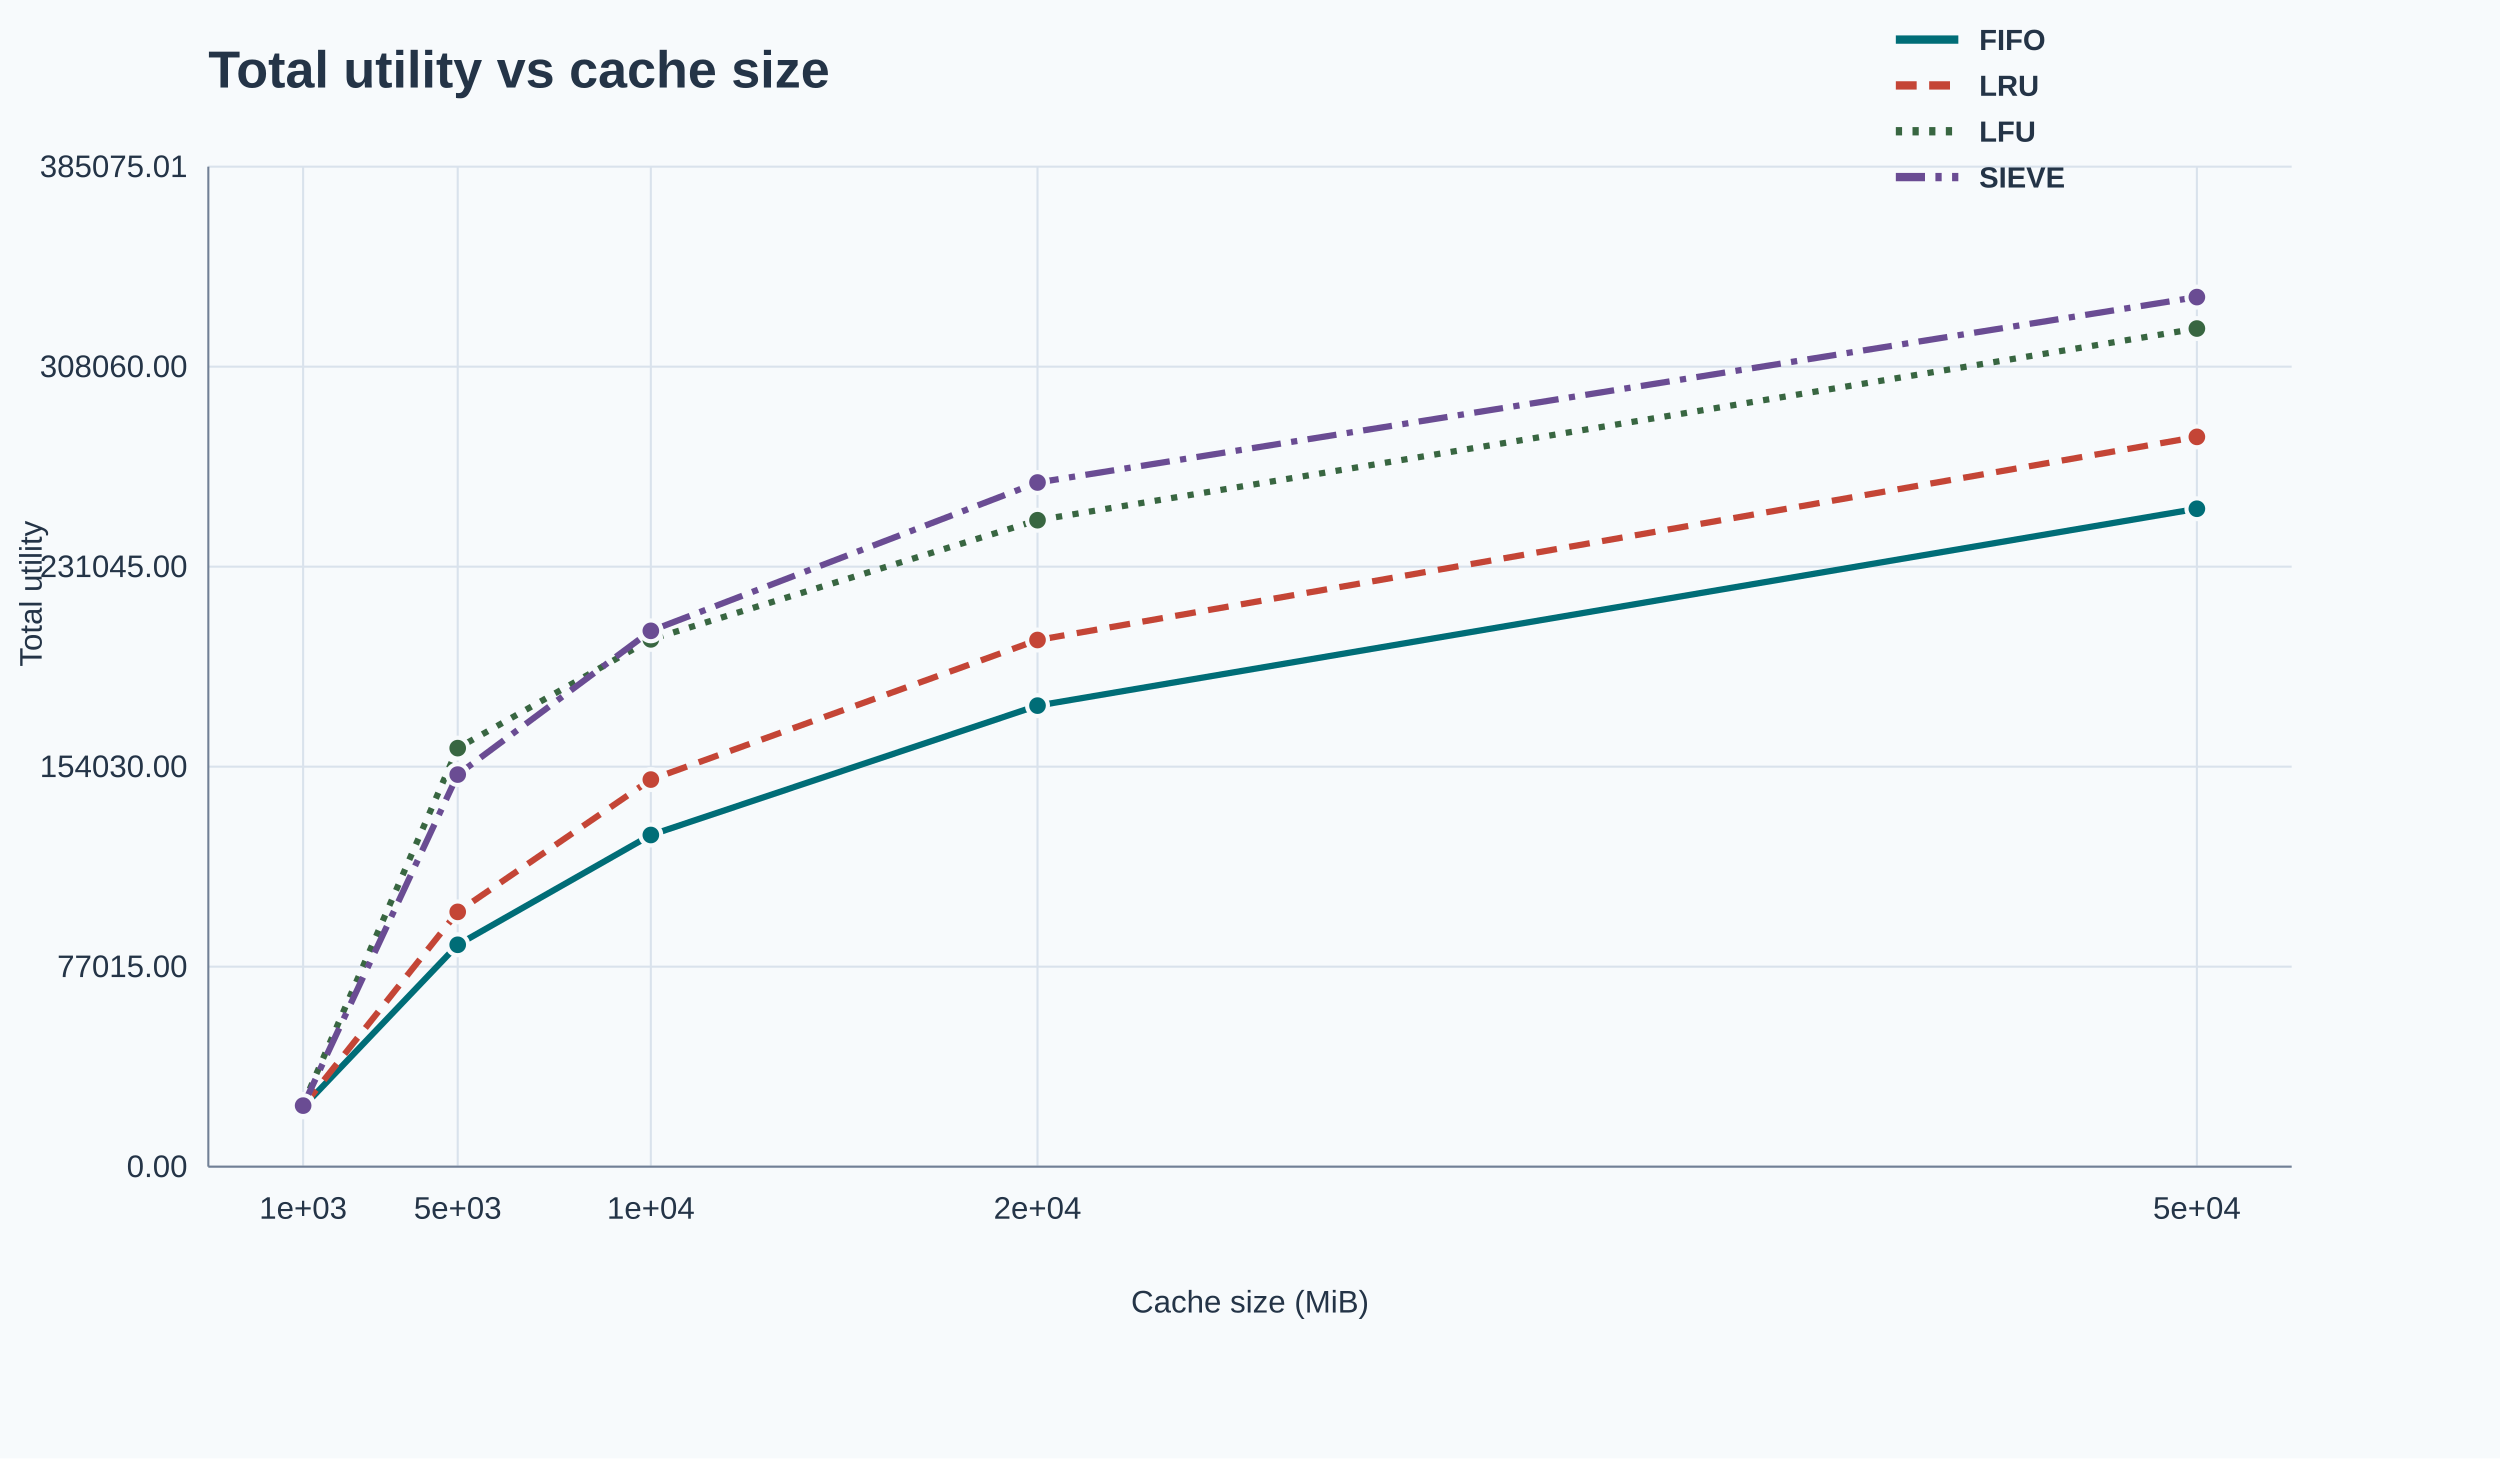
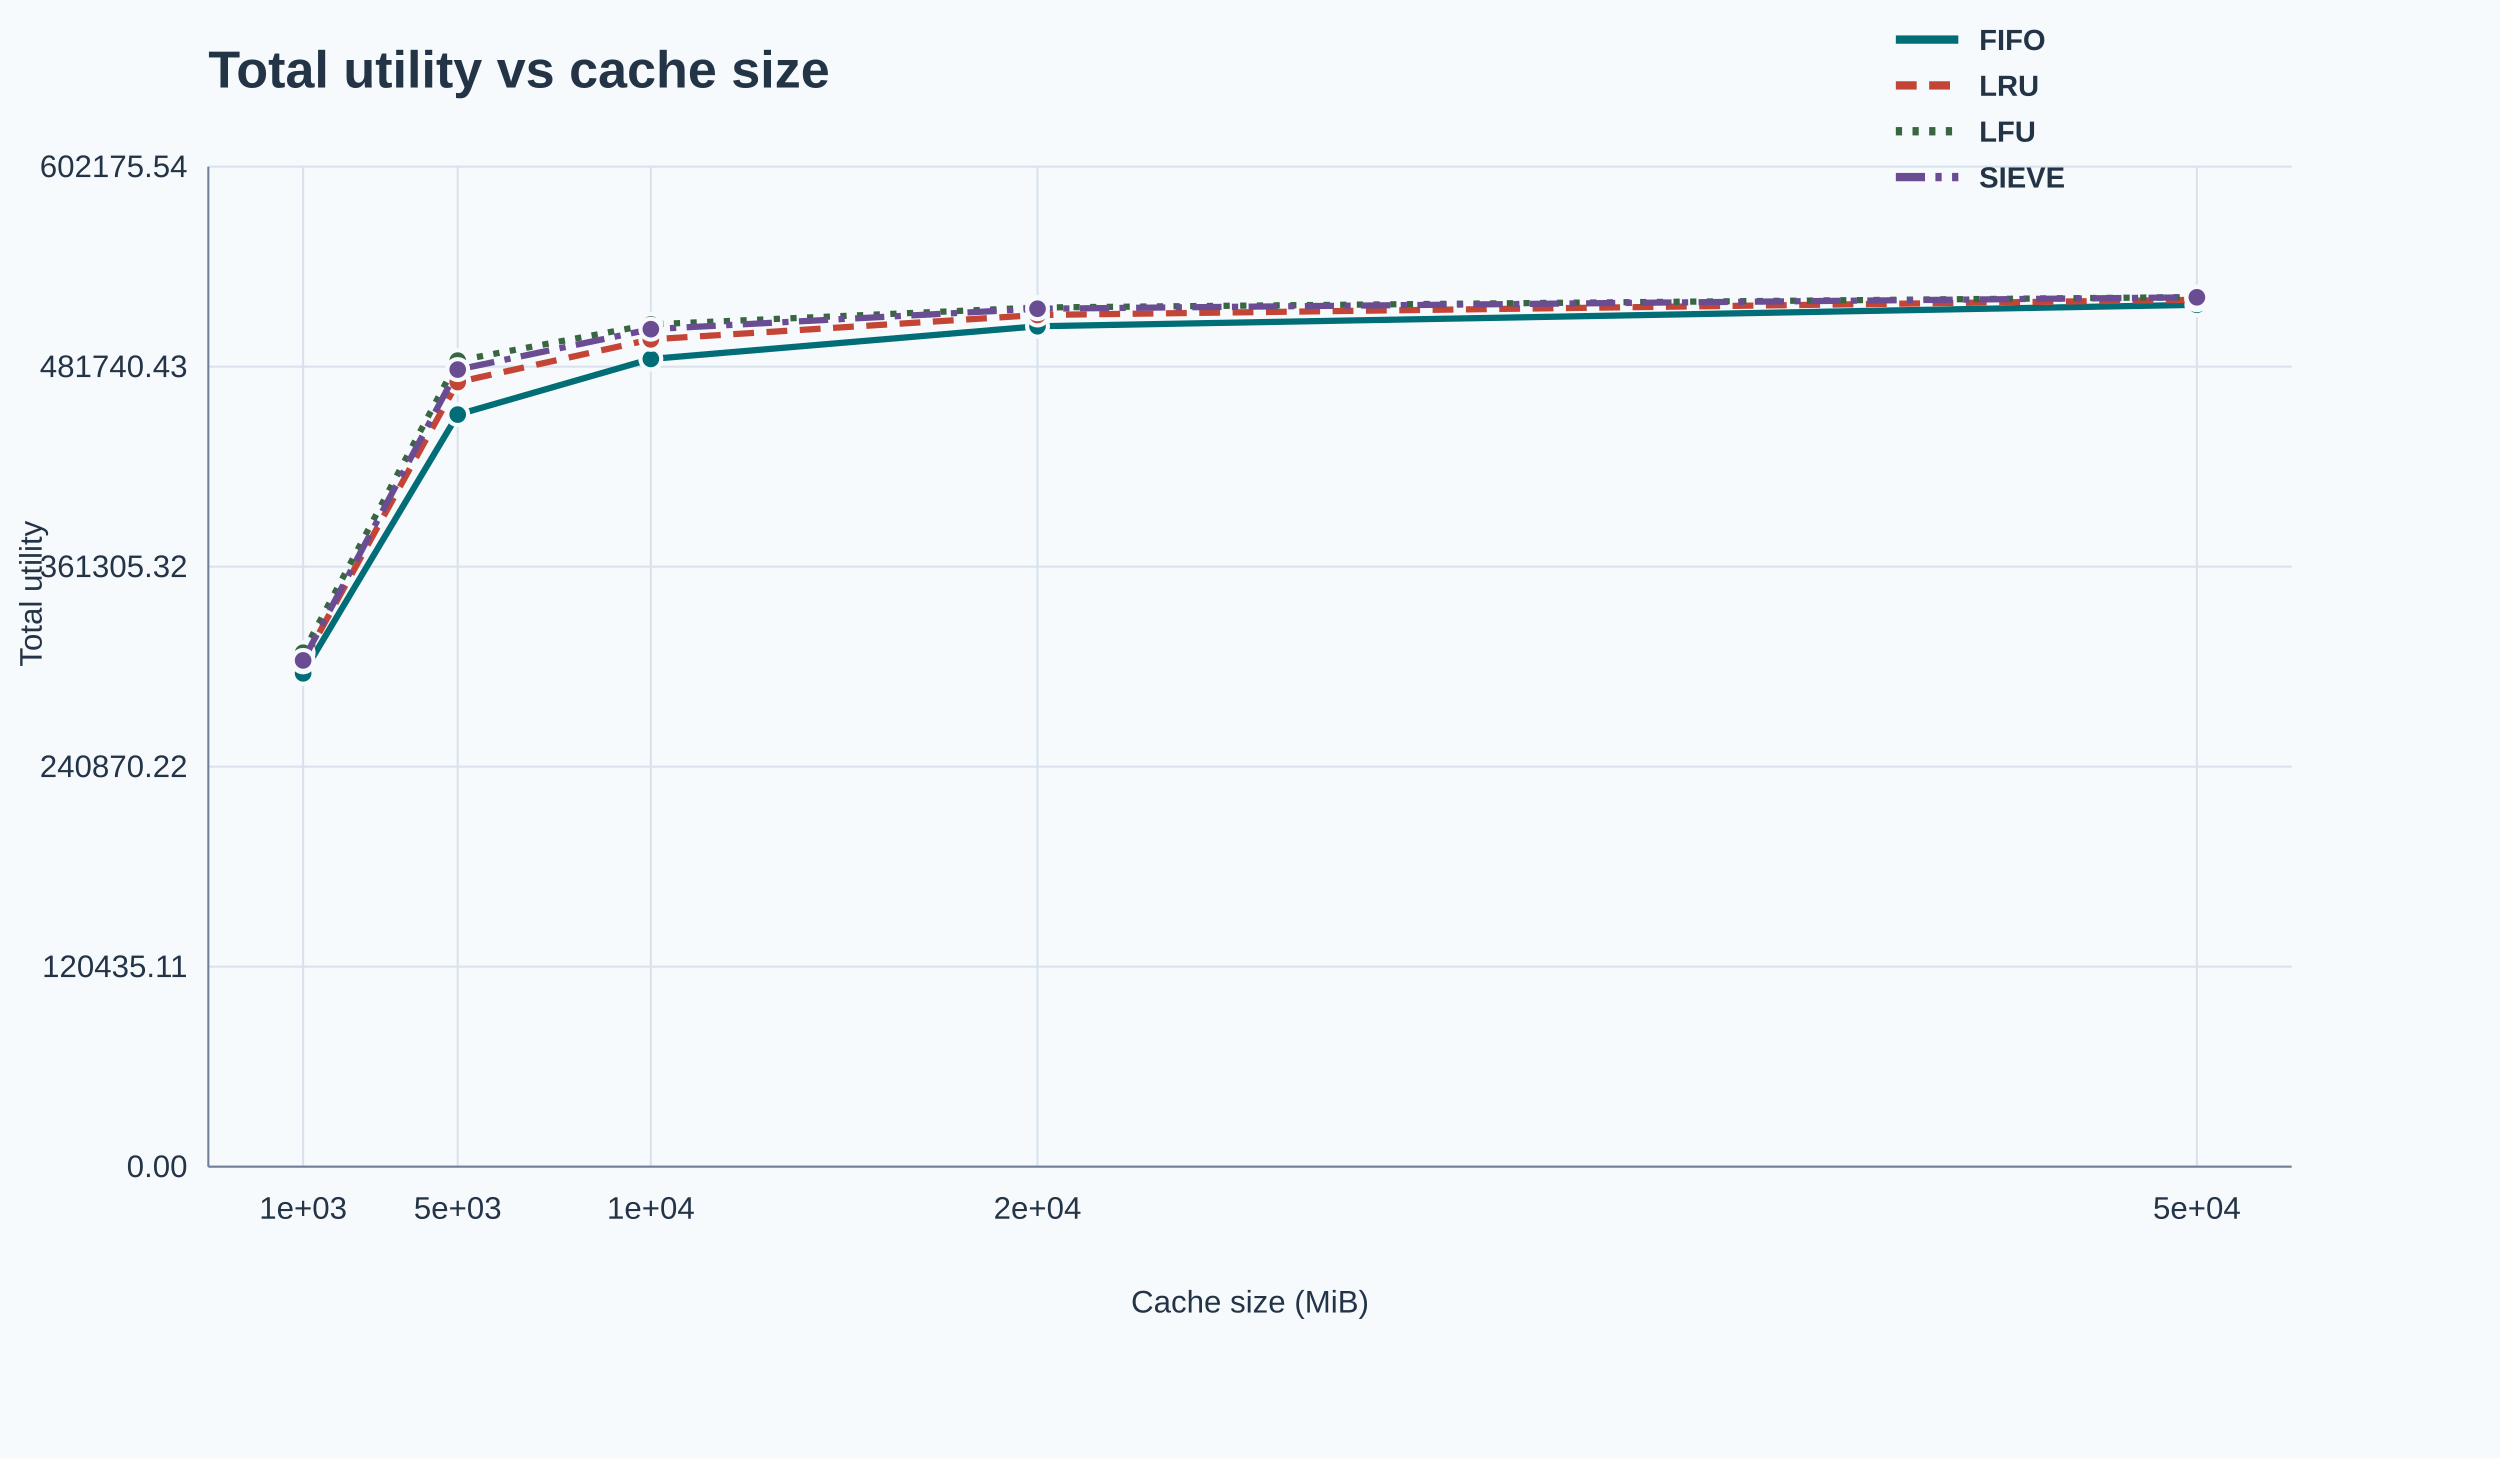
<svg xmlns="http://www.w3.org/2000/svg" width="1200" height="700" viewBox="0 0 1200 700">
  <style>text{font-family:Segoe UI,Arial,sans-serif;fill:#243447}.title{font-size:25px;font-weight:600}.label{font-size:15px}.legend{font-size:14px;font-weight:600}.grid{stroke:#d9e2ec}.axis{stroke:#718096}.line{fill:none;stroke-width:3}.point{stroke:#f7fafc;stroke-width:2}</style>
  <rect width="100%" height="100%" fill="#f7fafc" />
  <text x="100" y="42" class="title">Total utility vs cache size</text>
  <text x="600" y="630" class="label" text-anchor="middle">Cache size (MiB)</text>
  <text x="20" y="320" class="label" transform="rotate(-90 20 320)">Total utility</text>
  <line x1="100" y1="560" x2="1100" y2="560" class="grid" />
  <text x="90" y="565" class="label" text-anchor="end">0.00</text>
  <line x1="100" y1="464" x2="1100" y2="464" class="grid" />
-   <text x="90" y="469" class="label" text-anchor="end">77015.00</text>
+   <text x="90" y="469" class="label" text-anchor="end">120435.11</text>
  <line x1="100" y1="368" x2="1100" y2="368" class="grid" />
-   <text x="90" y="373" class="label" text-anchor="end">154030.00</text>
+   <text x="90" y="373" class="label" text-anchor="end">240870.22</text>
  <line x1="100" y1="272" x2="1100" y2="272" class="grid" />
-   <text x="90" y="277" class="label" text-anchor="end">231045.00</text>
+   <text x="90" y="277" class="label" text-anchor="end">361305.32</text>
  <line x1="100" y1="176" x2="1100" y2="176" class="grid" />
-   <text x="90" y="181" class="label" text-anchor="end">308060.00</text>
+   <text x="90" y="181" class="label" text-anchor="end">481740.43</text>
  <line x1="100" y1="80" x2="1100" y2="80" class="grid" />
-   <text x="90" y="85" class="label" text-anchor="end">385075.01</text>
+   <text x="90" y="85" class="label" text-anchor="end">602175.54</text>
  <line x1="145.5" y1="80" x2="145.5" y2="560" class="grid" />
  <text x="145.5" y="585" class="label" text-anchor="middle">1e+03</text>
  <line x1="219.7" y1="80" x2="219.7" y2="560" class="grid" />
  <text x="219.7" y="585" class="label" text-anchor="middle">5e+03</text>
  <line x1="312.4" y1="80" x2="312.4" y2="560" class="grid" />
  <text x="312.4" y="585" class="label" text-anchor="middle">1e+04</text>
  <line x1="498.0" y1="80" x2="498.0" y2="560" class="grid" />
  <text x="498.0" y="585" class="label" text-anchor="middle">2e+04</text>
  <line x1="1054.5" y1="80" x2="1054.5" y2="560" class="grid" />
  <text x="1054.5" y="585" class="label" text-anchor="middle">5e+04</text>
-   <polyline points="145.5,531.3 219.7,453.5 312.4,400.8 498.0,338.7 1054.5,244.2" class="line" stroke="#006d77" stroke-dasharray="" />
+   <polyline points="145.5,323.2 219.7,199.0 312.4,172.3 498.0,156.6 1054.5,146.3" class="line" stroke="#006d77" stroke-dasharray="" />
  <line x1="910" y1="19" x2="940" y2="19" stroke="#006d77" stroke-width="4" stroke-dasharray="" />
  <text x="950" y="24" class="legend">FIFO</text>
-   <circle cx="145.5" cy="531.3" r="5" fill="#006d77" class="point" />
-   <circle cx="219.7" cy="453.5" r="5" fill="#006d77" class="point" />
-   <circle cx="312.4" cy="400.8" r="5" fill="#006d77" class="point" />
-   <circle cx="498.0" cy="338.7" r="5" fill="#006d77" class="point" />
-   <circle cx="1054.5" cy="244.2" r="5" fill="#006d77" class="point" />
-   <polyline points="145.5,531.0 219.7,437.7 312.4,374.2 498.0,307.2 1054.5,209.7" class="line" stroke="#c44536" stroke-dasharray="10 6" />
+   <circle cx="145.5" cy="323.2" r="5" fill="#006d77" class="point" />
+   <circle cx="219.7" cy="199.0" r="5" fill="#006d77" class="point" />
+   <circle cx="312.4" cy="172.3" r="5" fill="#006d77" class="point" />
+   <circle cx="498.0" cy="156.6" r="5" fill="#006d77" class="point" />
+   <circle cx="1054.5" cy="146.3" r="5" fill="#006d77" class="point" />
+   <polyline points="145.5,317.7 219.7,183.4 312.4,162.9 498.0,151.2 1054.5,143.9" class="line" stroke="#c44536" stroke-dasharray="10 6" />
  <line x1="910" y1="41" x2="940" y2="41" stroke="#c44536" stroke-width="4" stroke-dasharray="10 6" />
  <text x="950" y="46" class="legend">LRU</text>
-   <circle cx="145.5" cy="531.0" r="5" fill="#c44536" class="point" />
-   <circle cx="219.7" cy="437.7" r="5" fill="#c44536" class="point" />
-   <circle cx="312.4" cy="374.2" r="5" fill="#c44536" class="point" />
-   <circle cx="498.0" cy="307.2" r="5" fill="#c44536" class="point" />
-   <circle cx="1054.5" cy="209.7" r="5" fill="#c44536" class="point" />
-   <polyline points="145.5,530.1 219.7,359.1 312.4,306.9 498.0,249.7 1054.5,157.7" class="line" stroke="#386641" stroke-dasharray="3 5" />
+   <circle cx="145.5" cy="317.7" r="5" fill="#c44536" class="point" />
+   <circle cx="219.7" cy="183.4" r="5" fill="#c44536" class="point" />
+   <circle cx="312.4" cy="162.9" r="5" fill="#c44536" class="point" />
+   <circle cx="498.0" cy="151.2" r="5" fill="#c44536" class="point" />
+   <circle cx="1054.5" cy="143.9" r="5" fill="#c44536" class="point" />
+   <polyline points="145.5,313.3 219.7,173.1 312.4,155.7 498.0,147.6 1054.5,142.6" class="line" stroke="#386641" stroke-dasharray="3 5" />
  <line x1="910" y1="63" x2="940" y2="63" stroke="#386641" stroke-width="4" stroke-dasharray="3 5" />
  <text x="950" y="68" class="legend">LFU</text>
-   <circle cx="145.5" cy="530.1" r="5" fill="#386641" class="point" />
-   <circle cx="219.7" cy="359.1" r="5" fill="#386641" class="point" />
-   <circle cx="312.4" cy="306.9" r="5" fill="#386641" class="point" />
-   <circle cx="498.0" cy="249.7" r="5" fill="#386641" class="point" />
-   <circle cx="1054.5" cy="157.7" r="5" fill="#386641" class="point" />
-   <polyline points="145.5,530.7 219.7,371.8 312.4,302.8 498.0,231.6 1054.5,142.6" class="line" stroke="#6a4c93" stroke-dasharray="14 5 3 5" />
+   <circle cx="145.5" cy="313.3" r="5" fill="#386641" class="point" />
+   <circle cx="219.7" cy="173.1" r="5" fill="#386641" class="point" />
+   <circle cx="312.4" cy="155.7" r="5" fill="#386641" class="point" />
+   <circle cx="498.0" cy="147.6" r="5" fill="#386641" class="point" />
+   <circle cx="1054.5" cy="142.6" r="5" fill="#386641" class="point" />
+   <polyline points="145.5,317.0 219.7,177.4 312.4,158.0 498.0,148.2 1054.5,142.7" class="line" stroke="#6a4c93" stroke-dasharray="14 5 3 5" />
  <line x1="910" y1="85" x2="940" y2="85" stroke="#6a4c93" stroke-width="4" stroke-dasharray="14 5 3 5" />
  <text x="950" y="90" class="legend">SIEVE</text>
-   <circle cx="145.5" cy="530.7" r="5" fill="#6a4c93" class="point" />
-   <circle cx="219.7" cy="371.8" r="5" fill="#6a4c93" class="point" />
-   <circle cx="312.4" cy="302.8" r="5" fill="#6a4c93" class="point" />
-   <circle cx="498.0" cy="231.6" r="5" fill="#6a4c93" class="point" />
-   <circle cx="1054.5" cy="142.6" r="5" fill="#6a4c93" class="point" />
+   <circle cx="145.5" cy="317.0" r="5" fill="#6a4c93" class="point" />
+   <circle cx="219.7" cy="177.4" r="5" fill="#6a4c93" class="point" />
+   <circle cx="312.4" cy="158.0" r="5" fill="#6a4c93" class="point" />
+   <circle cx="498.0" cy="148.2" r="5" fill="#6a4c93" class="point" />
+   <circle cx="1054.5" cy="142.7" r="5" fill="#6a4c93" class="point" />
  <line x1="100" y1="80" x2="100" y2="560" class="axis" />
  <line x1="100" y1="560" x2="1100" y2="560" class="axis" />
</svg>
